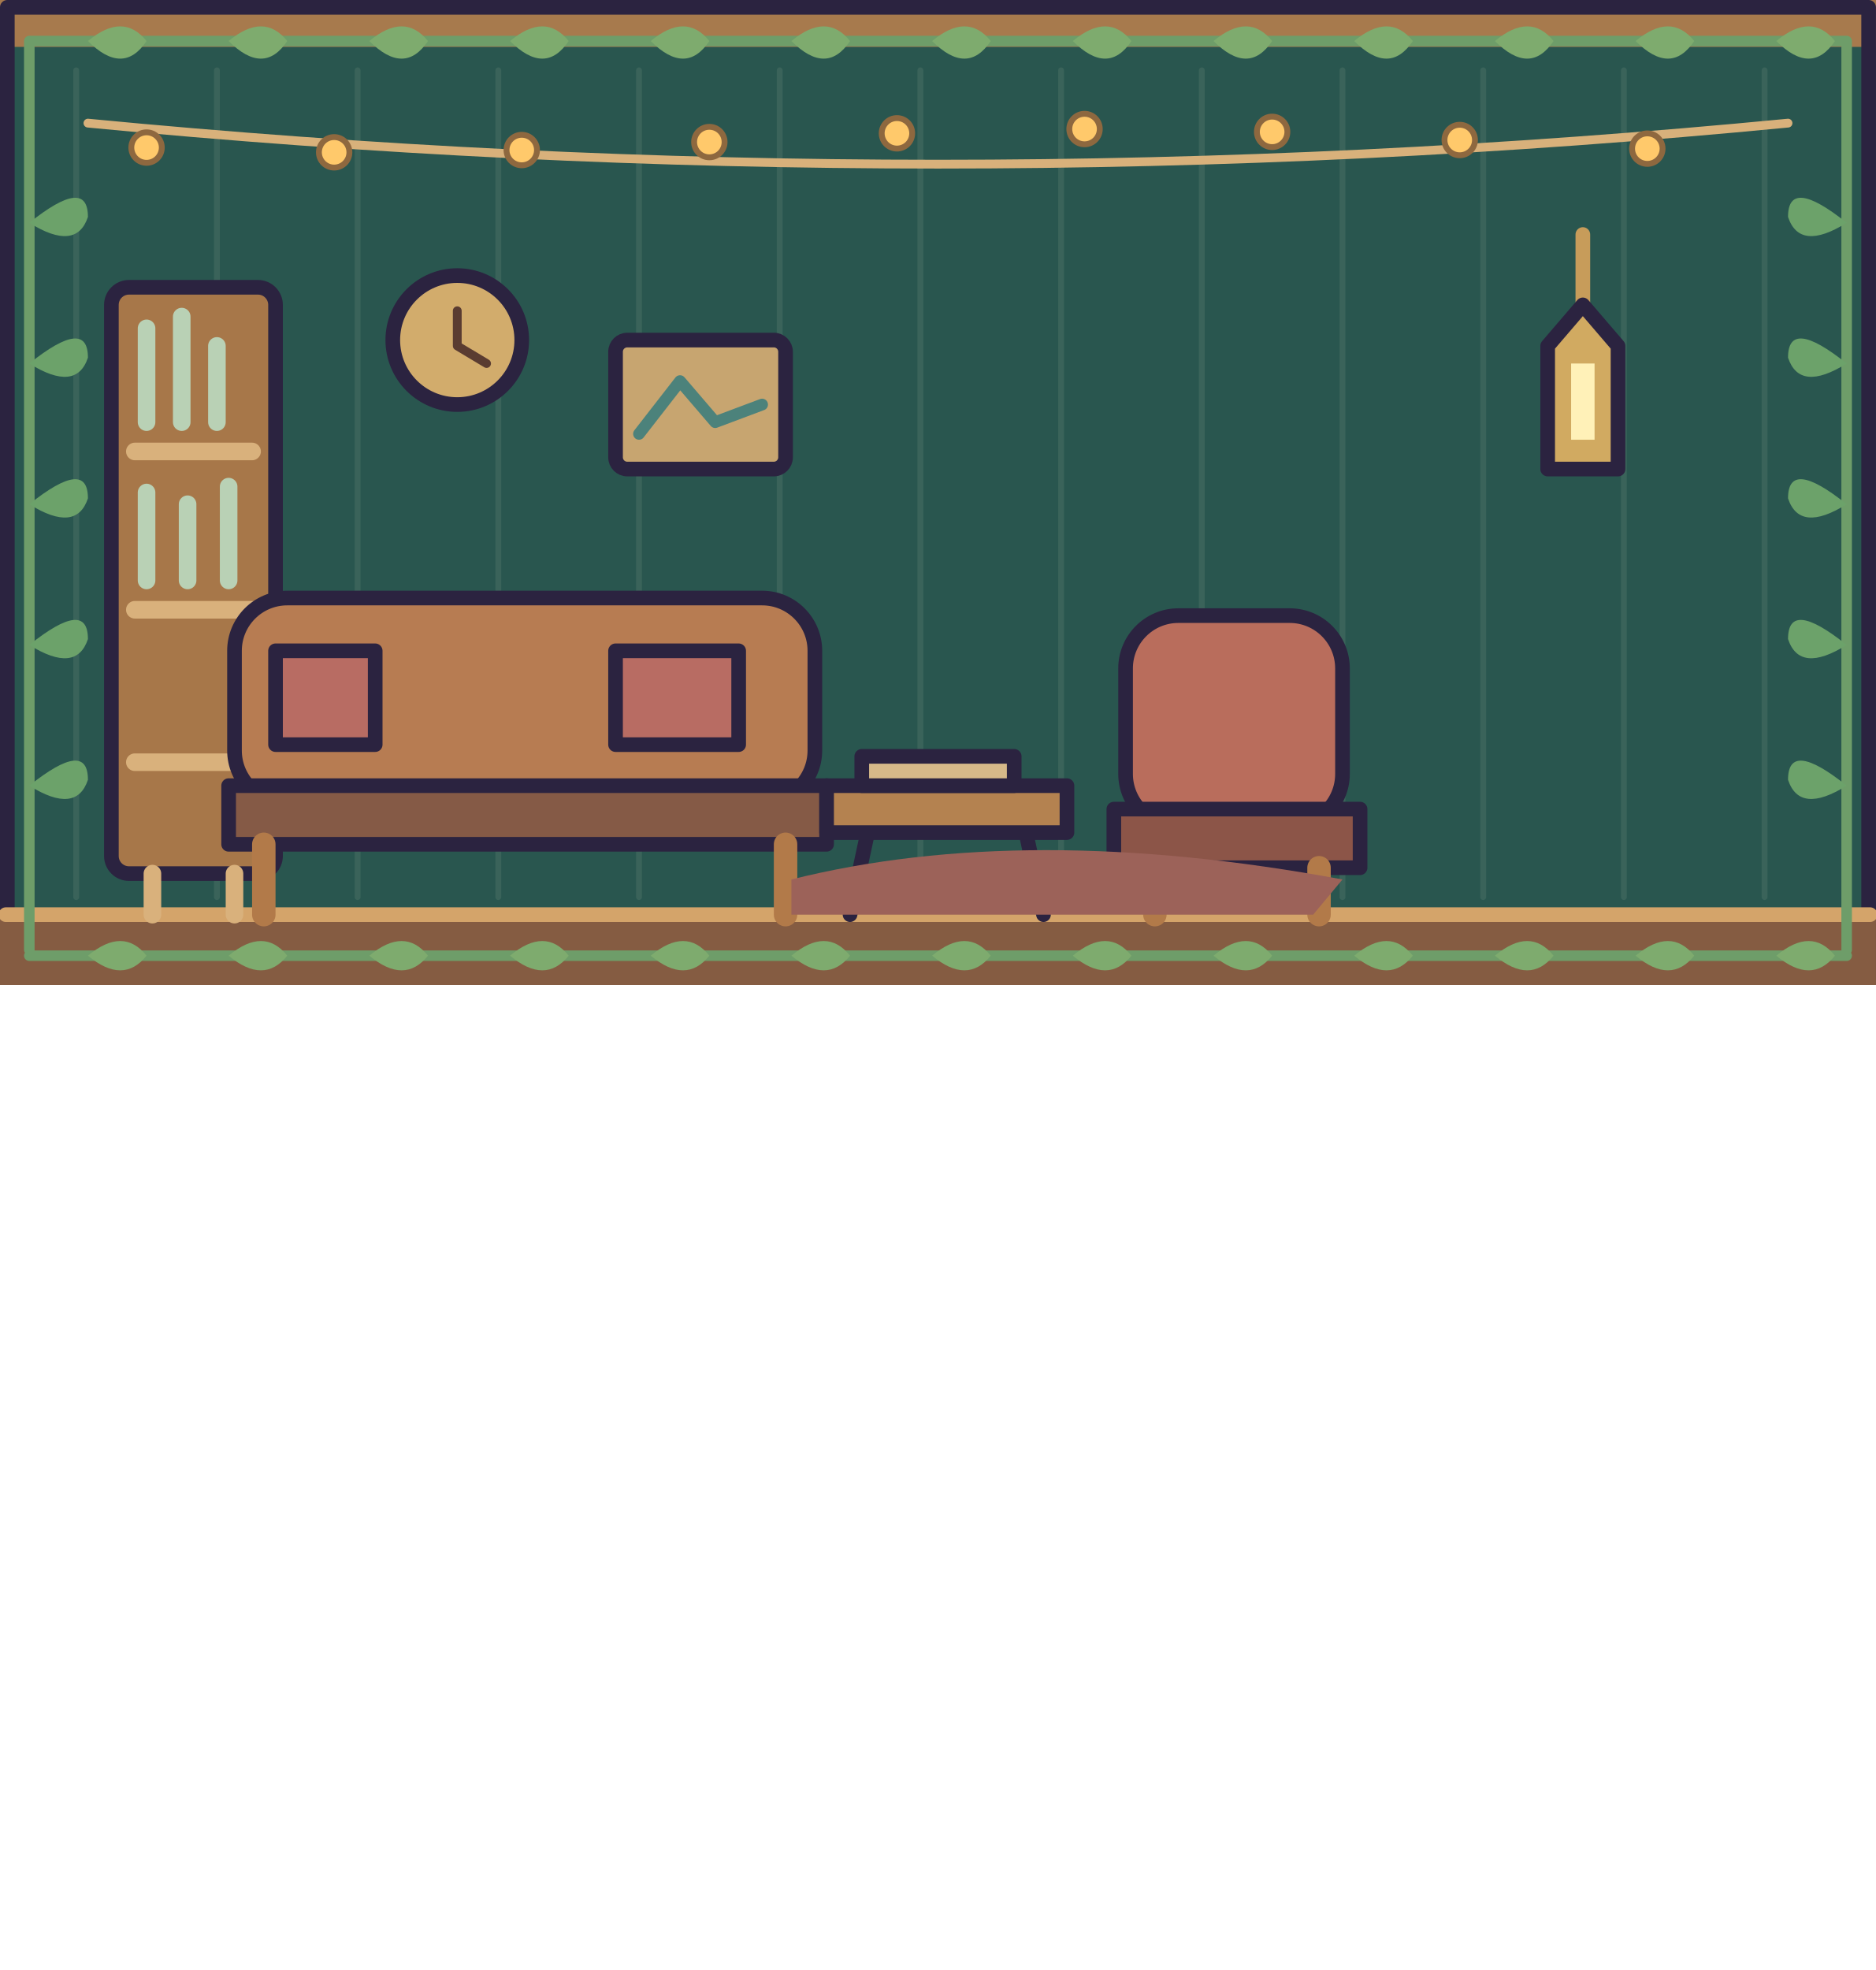
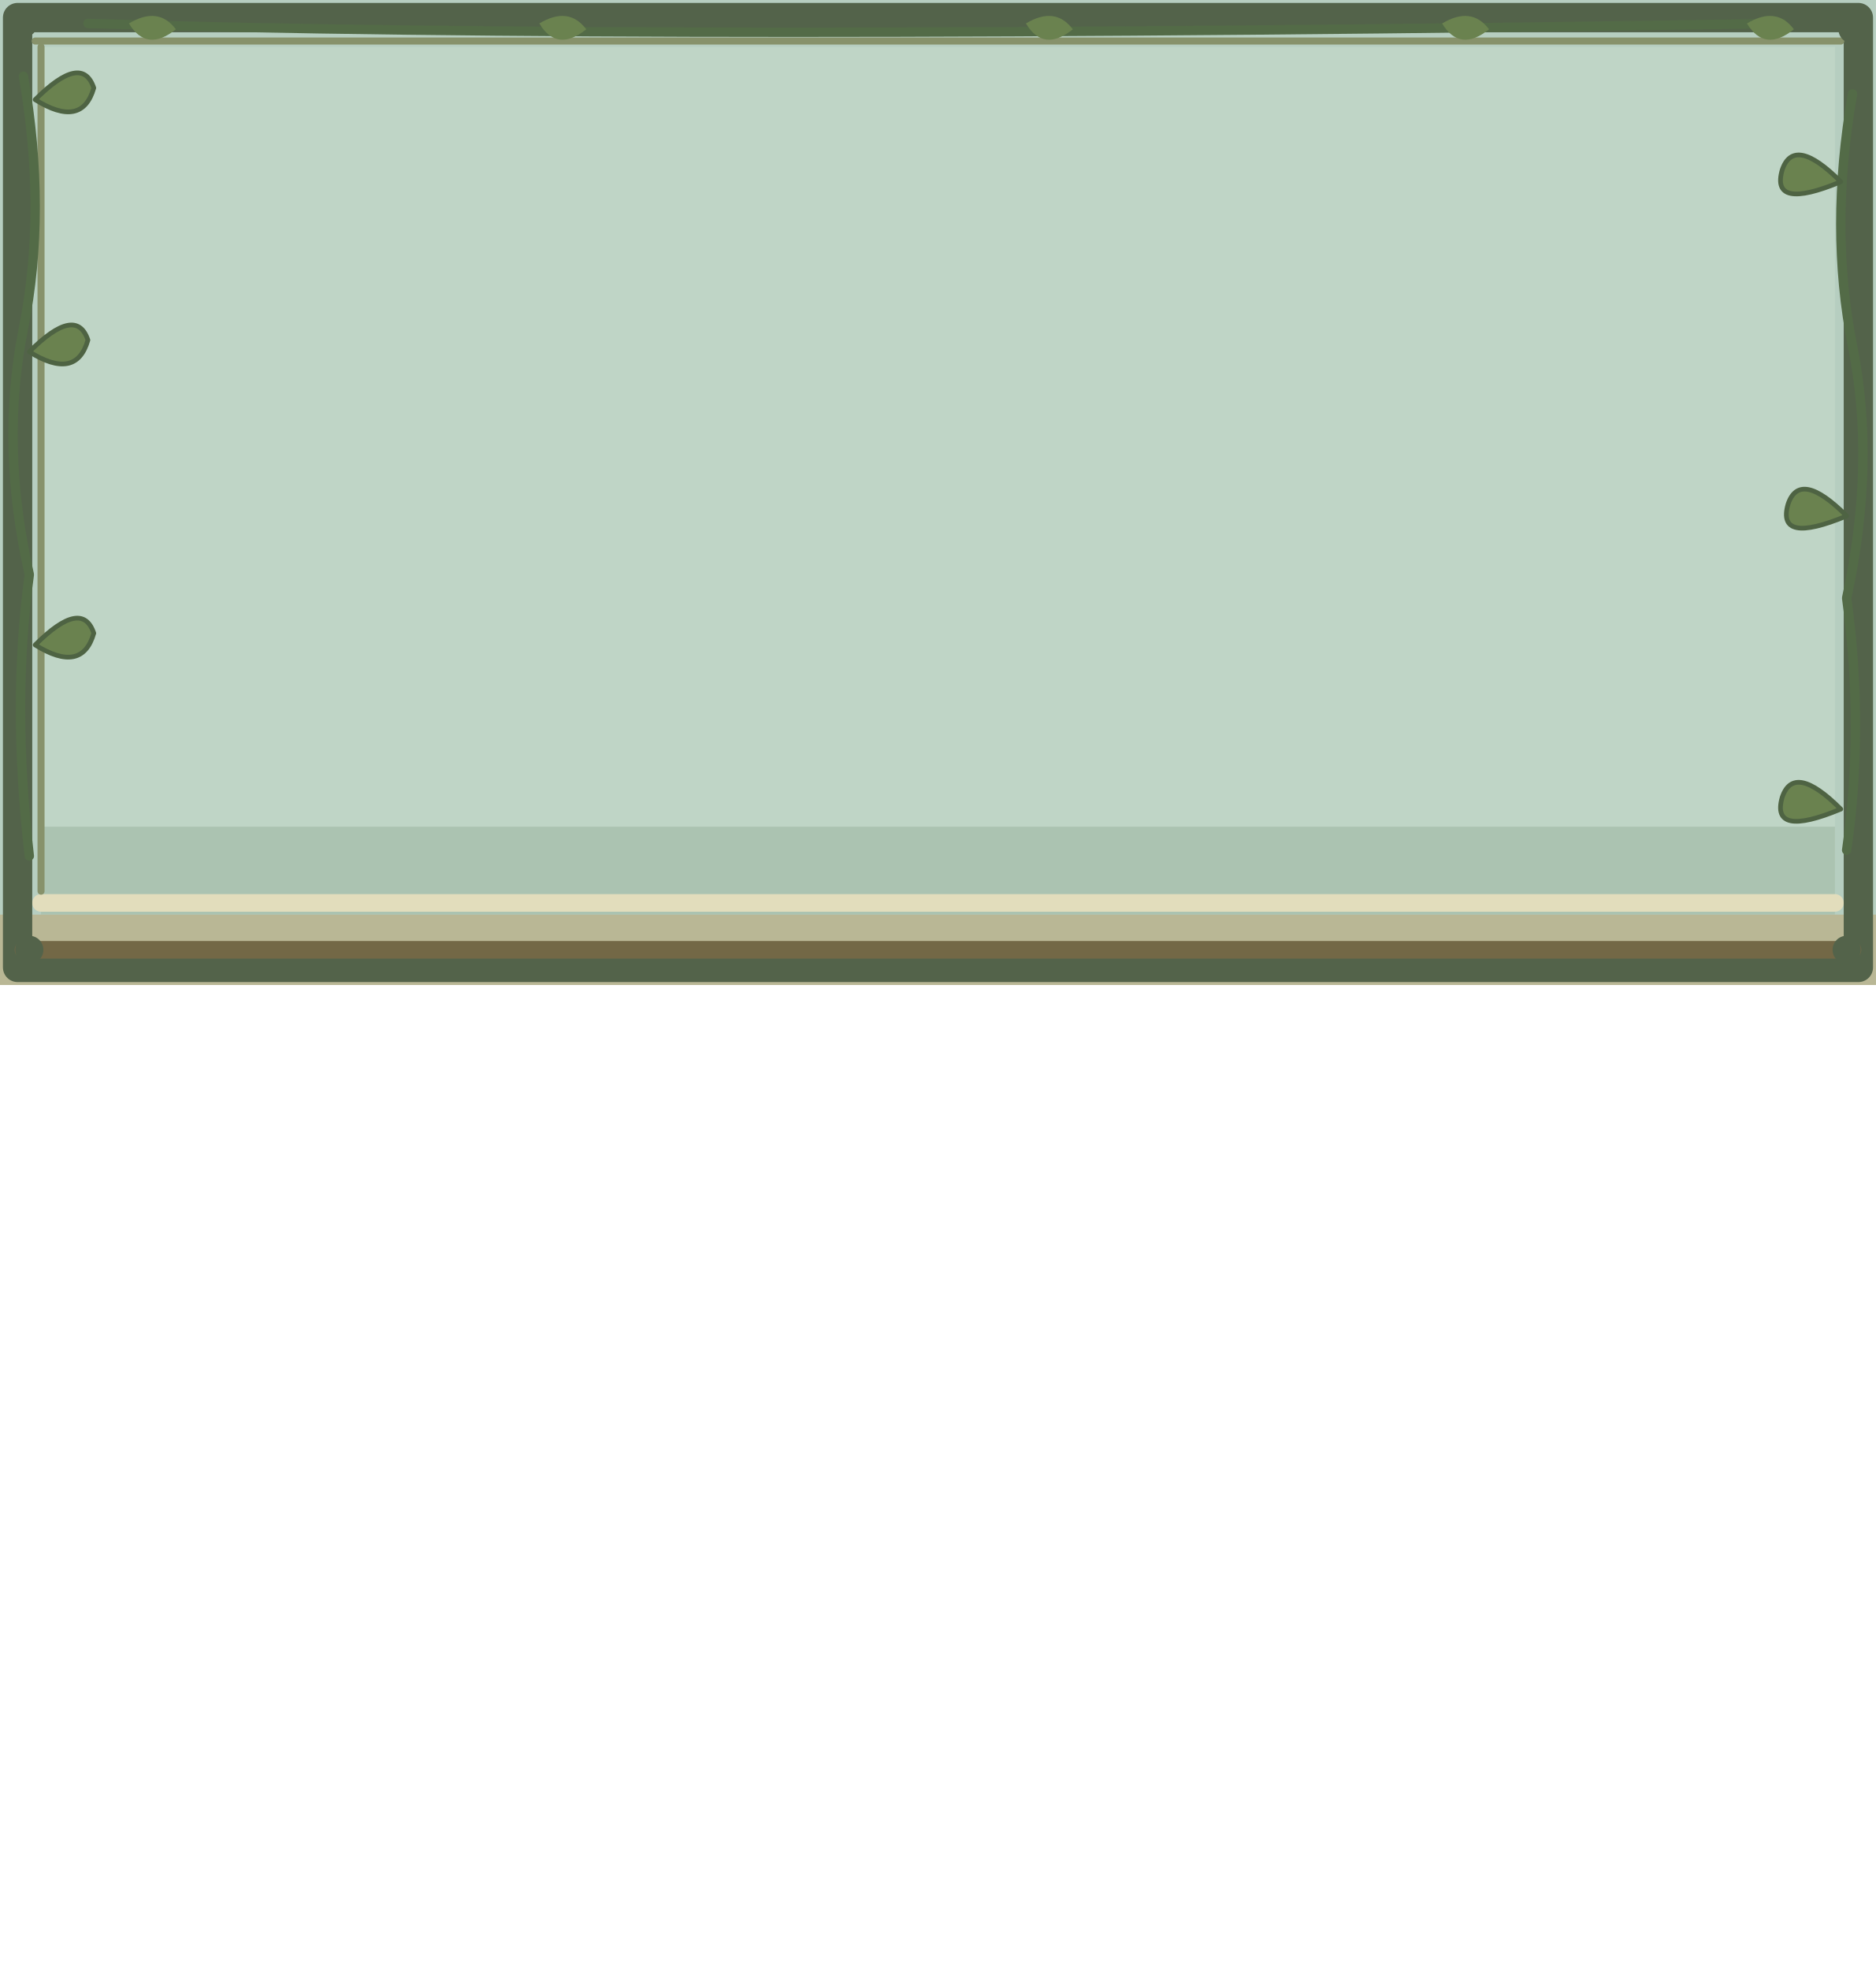
<svg xmlns="http://www.w3.org/2000/svg" width="320" height="336" viewBox="0 0 320 336">
  <g stroke="#2b2340" stroke-width="2.5" stroke-linecap="round" stroke-linejoin="round">
-     <path d="M0 0h320v168H0Z" fill="#29564f" stroke="none" />
-     <path d="M0 0h320v8H0Z" fill="#a77a4d" stroke="none" />
-     <path d="M1.25 1.25h317.5v165.5H1.25Z" fill="none" />
-     <path d="M0 156h320v12H0Z" fill="#855c42" stroke="none" />
-     <path d="M1 156h318" stroke="#d4a46a" fill="none" />
-     <path d="M13 12v141" stroke="#97af97" opacity=".15" stroke-width="1" fill="none" />
-     <path d="M37 12v141" stroke="#97af97" opacity=".15" stroke-width="1" fill="none" />
-     <path d="M61 12v141" stroke="#97af97" opacity=".15" stroke-width="1" fill="none" />
-     <path d="M85 12v141" stroke="#97af97" opacity=".15" stroke-width="1" fill="none" />
-     <path d="M109 12v141" stroke="#97af97" opacity=".15" stroke-width="1" fill="none" />
-     <path d="M133 12v141" stroke="#97af97" opacity=".15" stroke-width="1" fill="none" />
-     <path d="M157 12v141" stroke="#97af97" opacity=".15" stroke-width="1" fill="none" />
-     <path d="M181 12v141" stroke="#97af97" opacity=".15" stroke-width="1" fill="none" />
-     <path d="M205 12v141" stroke="#97af97" opacity=".15" stroke-width="1" fill="none" />
-     <path d="M229 12v141" stroke="#97af97" opacity=".15" stroke-width="1" fill="none" />
-     <path d="M253 12v141" stroke="#97af97" opacity=".15" stroke-width="1" fill="none" />
-     <path d="M277 12v141" stroke="#97af97" opacity=".15" stroke-width="1" fill="none" />
-     <path d="M301 12v141" stroke="#97af97" opacity=".15" stroke-width="1" fill="none" />
-     <rect x="19" y="49" width="28" height="100" rx="3" fill="#a77749" />
-     <path d="M23 77h20m-20 27h20m-20 26h20m-17 19v7m14-7v7" fill="none" stroke="#d9b17c" stroke-width="3" />
-     <path d="M25 56v16m6-18v18m6-13v13m-12 12v15m7-13v13m7-16v16" stroke="#b9d1b5" stroke-width="3" fill="none" />
-     <circle cx="78" cy="58" r="11" fill="#d2ac6c" />
-     <path d="M78 53v6l5 3" stroke="#5a3c31" fill="none" stroke-width="1.5" />
-     <rect x="105" y="58" width="29" height="22" rx="2" fill="#c7a570" />
-     <path d="m109 74 7-9 6 7 8-3" stroke="#4c827b" fill="none" stroke-width="2" />
-     <rect x="40" y="102" width="99" height="35" rx="9" fill="#b77c52" />
-     <path d="M39 134h102v10H39Z" fill="#855a46" />
-     <path d="M45 144v12m89-12v12" stroke="#b27a49" stroke-width="4" fill="none" />
-     <path d="M47 111h17v16H47Zm58 0h21v16h-21Z" fill="#b86c63" />
-     <rect x="192" y="105" width="37" height="36" rx="9" fill="#b96d5c" />
-     <path d="M190 138h42v10h-42Z" fill="#8c5548" />
-     <path d="M197 148v8m28-8v8" stroke="#b27a49" stroke-width="4" fill="none" />
-     <path d="M141 134h41v8h-41Zm7 8-3 14m30-14 3 14" fill="#b48250" />
-     <path d="M147 129h26v5h-26Z" fill="#d6b989" />
-     <path d="M135 150q40-10 94 0l-5 6h-89Z" fill="#9c6259" stroke="none" />
-     <path d="M270 40v29" stroke="#c79c5a" fill="none" />
-     <path d="m264 59 6-7 6 7v21h-12Z" fill="#d1aa61" />
-     <path d="M268 62h4v13h-4Z" fill="#fff1b8" stroke="none" />
-     <path d="M15 21q145.0 14 290 0" stroke="#d8b17b" stroke-width="1.5" fill="none" />
-     <circle cx="25" cy="25.17" r="2.6" fill="#ffc96b" stroke="#8e683f" stroke-width="1" />
-     <circle cx="57" cy="25.98" r="2.6" fill="#ffc96b" stroke="#8e683f" stroke-width="1" />
-     <circle cx="89" cy="25.59" r="2.6" fill="#ffc96b" stroke="#8e683f" stroke-width="1" />
-     <circle cx="121" cy="24.23" r="2.6" fill="#ffc96b" stroke="#8e683f" stroke-width="1" />
-     <circle cx="153" cy="22.74" r="2.6" fill="#ffc96b" stroke="#8e683f" stroke-width="1" />
-     <circle cx="185" cy="22.01" r="2.6" fill="#ffc96b" stroke="#8e683f" stroke-width="1" />
-     <circle cx="217" cy="22.49" r="2.6" fill="#ffc96b" stroke="#8e683f" stroke-width="1" />
-     <circle cx="249" cy="23.88" r="2.6" fill="#ffc96b" stroke="#8e683f" stroke-width="1" />
-     <circle cx="281" cy="25.35" r="2.6" fill="#ffc96b" stroke="#8e683f" stroke-width="1" />
-     <path d="M5 7h310M5 7v155m310-155v155M5 163h310" stroke="#6e9d69" fill="none" stroke-width="1.8" />
-     <path d="M15 7q6-5 10 0-4 6-10 0Zm0 156q6-5 10 0-4 5-10 0Z" fill="#7eab6e" stroke="none" />
-     <path d="M39 7q6-5 10 0-4 6-10 0Zm0 156q6-5 10 0-4 5-10 0Z" fill="#7eab6e" stroke="none" />
-     <path d="M63 7q6-5 10 0-4 6-10 0Zm0 156q6-5 10 0-4 5-10 0Z" fill="#7eab6e" stroke="none" />
-     <path d="M87 7q6-5 10 0-4 6-10 0Zm0 156q6-5 10 0-4 5-10 0Z" fill="#7eab6e" stroke="none" />
-     <path d="M111 7q6-5 10 0-4 6-10 0Zm0 156q6-5 10 0-4 5-10 0Z" fill="#7eab6e" stroke="none" />
-     <path d="M135 7q6-5 10 0-4 6-10 0Zm0 156q6-5 10 0-4 5-10 0Z" fill="#7eab6e" stroke="none" />
-     <path d="M159 7q6-5 10 0-4 6-10 0Zm0 156q6-5 10 0-4 5-10 0Z" fill="#7eab6e" stroke="none" />
-     <path d="M183 7q6-5 10 0-4 6-10 0Zm0 156q6-5 10 0-4 5-10 0Z" fill="#7eab6e" stroke="none" />
-     <path d="M207 7q6-5 10 0-4 6-10 0Zm0 156q6-5 10 0-4 5-10 0Z" fill="#7eab6e" stroke="none" />
-     <path d="M231 7q6-5 10 0-4 6-10 0Zm0 156q6-5 10 0-4 5-10 0Z" fill="#7eab6e" stroke="none" />
-     <path d="M255 7q6-5 10 0-4 6-10 0Zm0 156q6-5 10 0-4 5-10 0Z" fill="#7eab6e" stroke="none" />
-     <path d="M279 7q6-5 10 0-4 6-10 0Zm0 156q6-5 10 0-4 5-10 0Z" fill="#7eab6e" stroke="none" />
-     <path d="M303 7q6-5 10 0-4 6-10 0Zm0 156q6-5 10 0-4 5-10 0Z" fill="#7eab6e" stroke="none" />
-     <path d="M5 38q10-8 10-1-2 6-10 1Zm310 0q-10-8-10-1 2 6 10 1Z" fill="#6ca26a" stroke="none" />
-     <path d="M5 62q10-8 10-1-2 6-10 1Zm310 0q-10-8-10-1 2 6 10 1Z" fill="#6ca26a" stroke="none" />
-     <path d="M5 86q10-8 10-1-2 6-10 1Zm310 0q-10-8-10-1 2 6 10 1Z" fill="#6ca26a" stroke="none" />
-     <path d="M5 110q10-8 10-1-2 6-10 1Zm310 0q-10-8-10-1 2 6 10 1Z" fill="#6ca26a" stroke="none" />
-     <path d="M5 134q10-8 10-1-2 6-10 1Zm310 0q-10-8-10-1 2 6 10 1Z" fill="#6ca26a" stroke="none" />
+     <path d="M0 0h320v168H0Z" fill="#b6cec0" stroke="none" />
+     <path d="M7 8h306v139H7Z" fill="#bfd5c6" stroke="none" />
+     <path d="M7 141h306v15H7Z" fill="#abc3b1" stroke="none" />
+     <path d="M0 156h320v12H0Z" fill="#b9b795" stroke="none" />
+     <path d="M7 154h306" fill="none" stroke="#e2ddbc" stroke-width="3" />
+     <path d="M3 3h314v162H3Z" fill="none" stroke="#53634a" stroke-width="5" />
+     <path d="M6 7h308M7 8v144" stroke="#87926b" stroke-width="1.2" fill="none" />
+     <path d="M4 162h312" stroke="#736846" stroke-width="3" fill="none" />
+     <path d="M4 13q4 23 0 43t1 42q-3 22 0 48M316 16q-4 23 0 43t-1 43q3 22 0 43M15 4q96.0 3 289 0" stroke="#536b47" stroke-width="1.6" fill="none" />
+     <path d="M6 17q8-8 10-2-2 7 -10 2Z" fill="#6a824f" stroke="#4e6343" stroke-width=".8" />
+     <path d="M5 60q8-8 10-2-2 7 -10 2Z" fill="#6a824f" stroke="#4e6343" stroke-width=".8" />
+     <path d="M6 110q8-8 10-2-2 7 -10 2Z" fill="#6a824f" stroke="#4e6343" stroke-width=".8" />
+     <path d="M314 31q-8-8 -10-2-2 7 10 2Z" fill="#6a824f" stroke="#4e6343" stroke-width=".8" />
+     <path d="M315 88q-8-8 -10-2-2 7 10 2Z" fill="#6a824f" stroke="#4e6343" stroke-width=".8" />
+     <path d="M314 138q-8-8 -10-2-2 7 10 2Z" fill="#6a824f" stroke="#4e6343" stroke-width=".8" />
+     <path d="M22 4q5-3 8 1-5 4-8-1Z" fill="#6a824f" stroke="none" />
+     <path d="M92 4q5-3 8 1-5 4-8-1Z" fill="#6a824f" stroke="none" />
+     <path d="M175 4q5-3 8 1-5 4-8-1Z" fill="#6a824f" stroke="none" />
+     <path d="M246 4q5-3 8 1-5 4-8-1Z" fill="#6a824f" stroke="none" />
+     <path d="M298 4q5-3 8 1-5 4-8-1Z" fill="#6a824f" stroke="none" />
+     <circle cx="4" cy="4" r="2.4" fill="#53634a" stroke="none" />
+     <circle cx="316" cy="5" r="2.4" fill="#53634a" stroke="none" />
+     <circle cx="5" cy="162" r="2.4" fill="#53634a" stroke="none" />
+     <circle cx="315" cy="162" r="2.4" fill="#53634a" stroke="none" />
  </g>
</svg>
